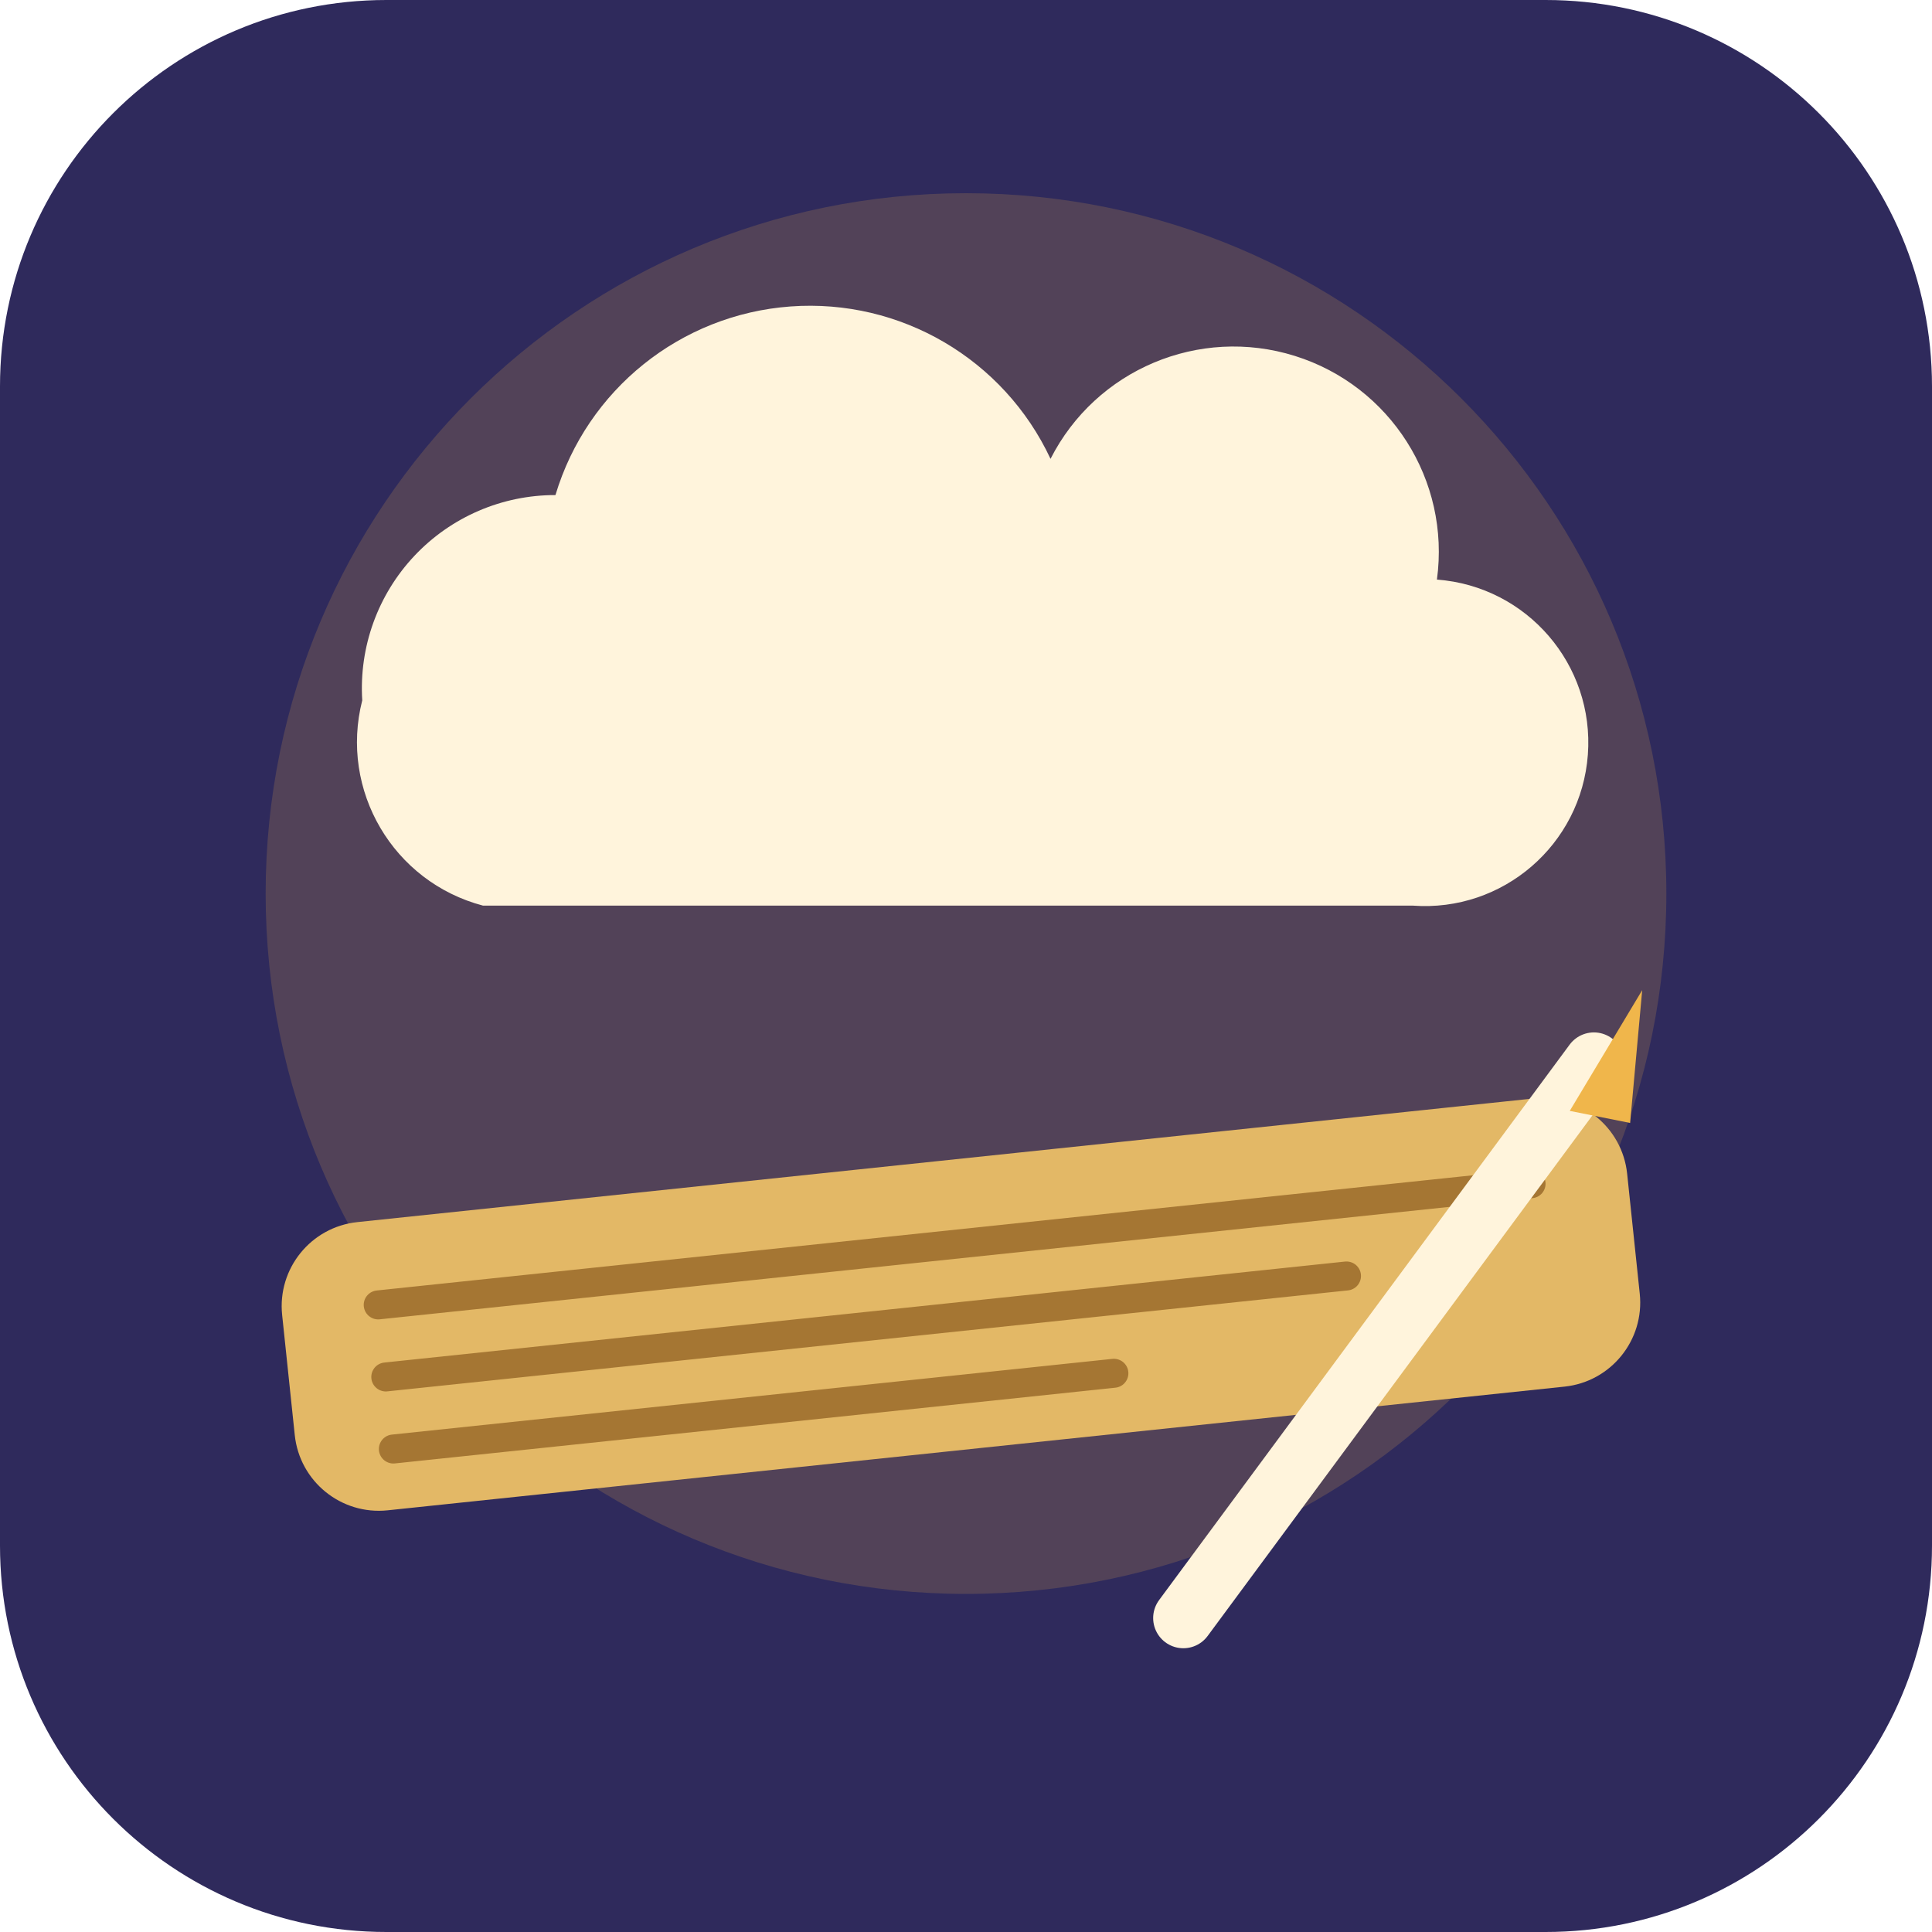
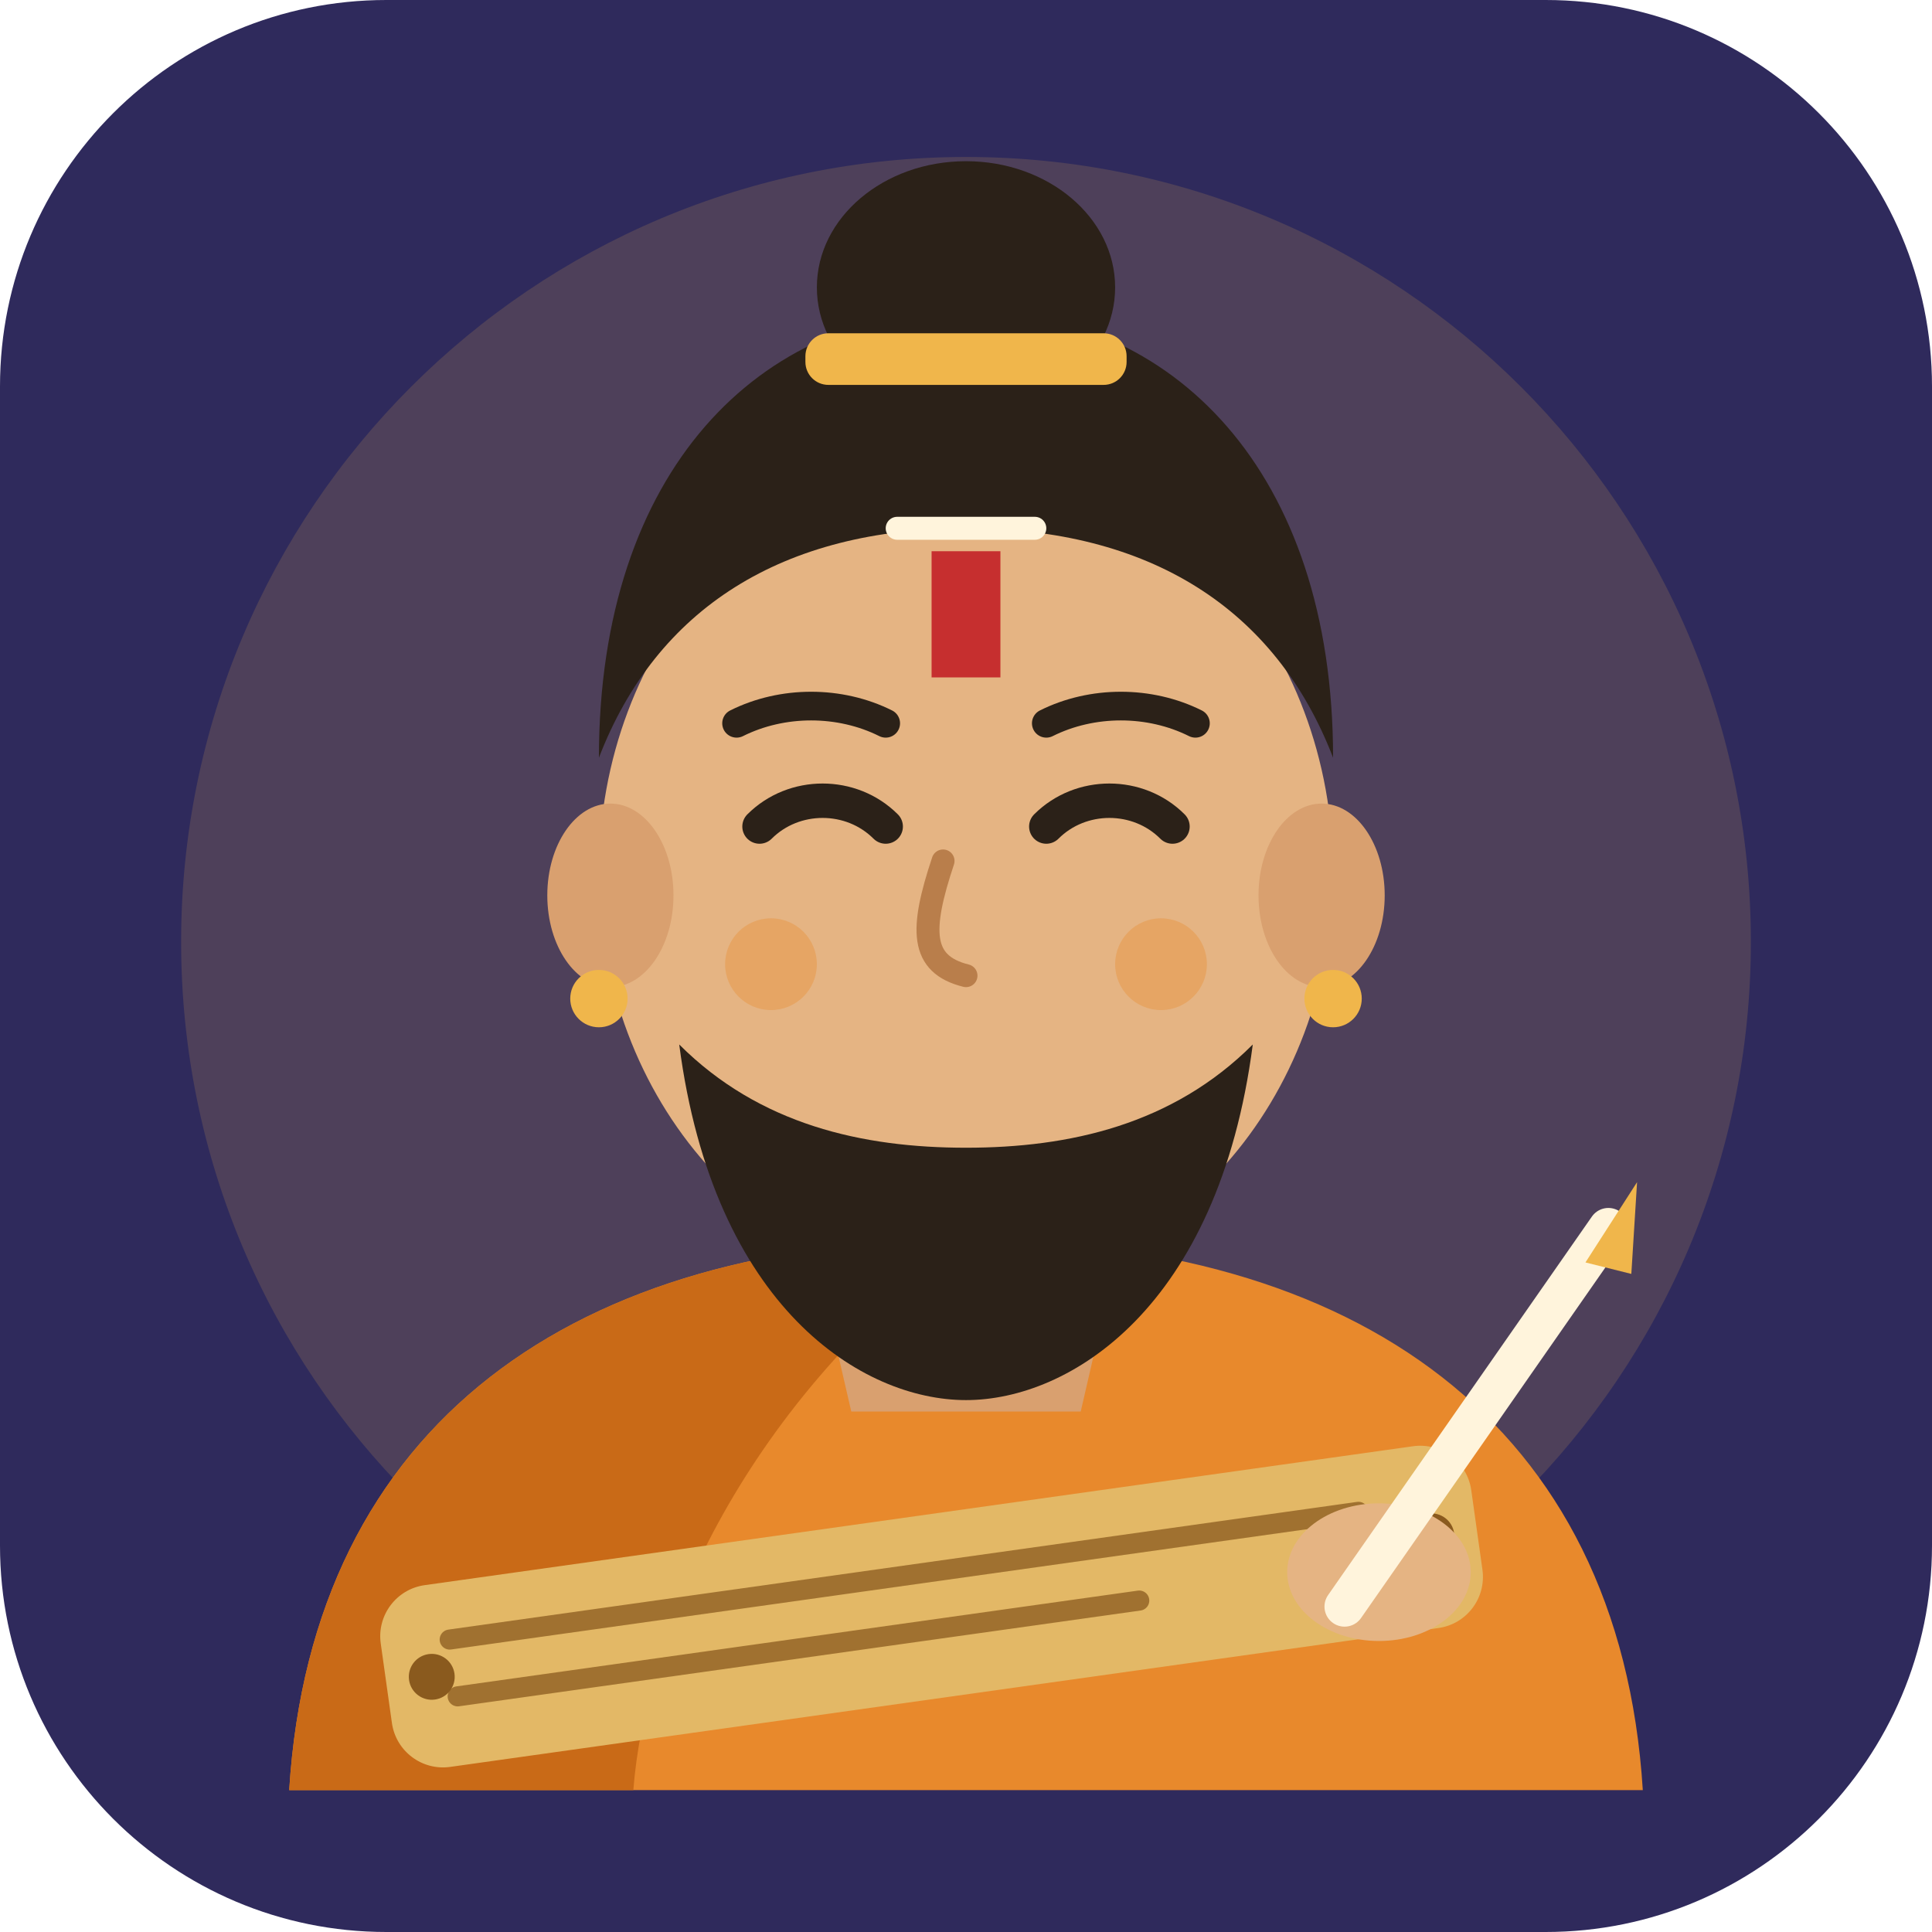
- <svg xmlns="http://www.w3.org/2000/svg" viewBox="0 0 160 160">
-   <rect width="160" height="160" rx="32" fill="#2f2a5c" />
-   <circle cx="80" cy="74" r="58" fill="#f0b64b" fill-opacity=".18" />
-   <path d="M30 58a16 16 0 0 1 16-17 22 22 0 0 1 41-3 17 17 0 0 1 32 10 13 13 0 0 1-2 27H40a14 14 0 0 1-10-17Z" fill="#fff4dc" />
-   <g transform="rotate(-6 80 112)">
-     <rect x="24" y="96" width="112" height="24" rx="7" fill="#e3b866" />
-     <path d="M32 103h96M32 109h80M32 115h60" stroke="#8a5a1e" stroke-width="2.4" stroke-linecap="round" opacity=".7" />
+ <svg xmlns="http://www.w3.org/2000/svg" viewBox="-160 -160 320 320">
+   <rect x="-160" y="-160" width="320" height="320" rx="64" fill="#2f2a5c" />
+   <circle cx="0" cy="-4" r="130" fill="#f0b64b" fill-opacity=".16" />
+   <g transform="translate(0 -6) scale(.95)">
+     <g id="poet">
+       <path d="M-118 150c4-64 50-96 118-96s114 32 118 96Z" fill="#e8892c" />
+       <path d="M-118 150c4-64 50-96 118-96 -40 30-56 70-58 96Z" fill="#c96a17" />
+       <path d="M-26 58h52l-6 26h-40Z" fill="#d9a06f" />
+       <ellipse cx="0" cy="-10" rx="64" ry="72" fill="#e5b483" />
+       <ellipse cx="-62" cy="-6" rx="11" ry="16" fill="#d9a06f" />
+       <ellipse cx="62" cy="-6" rx="11" ry="16" fill="#d9a06f" />
+       <circle cx="-64" cy="12" r="5" fill="#f0b64b" />
+       <circle cx="64" cy="12" r="5" fill="#f0b64b" />
+       <path d="M-64 -30c0-50 28-78 64-78s64 28 64 78c-10-26-32-40-64-40s-54 14-64 40Z" fill="#2b2118" />
+       <ellipse cx="0" cy="-112" rx="26" ry="22" fill="#2b2118" />
+       <rect x="-28" y="-104" width="56" height="9" rx="4" fill="#f0b64b" />
+       <path d="M-6 -66h12v22h-12Z" fill="#c62f2f" />
+       <path d="M-12 -70h24" stroke="#fff4dc" stroke-width="4" stroke-linecap="round" />
+       <path d="M-36 -18c6-6 16-6 22 0M14 -18c6-6 16-6 22 0" stroke="#2b2118" stroke-width="6" fill="none" stroke-linecap="round" />
+       <path d="M-40 -36c8-4 18-4 26 0M14 -36c8-4 18-4 26 0" stroke="#2b2118" stroke-width="5" fill="none" stroke-linecap="round" />
+       <path d="M-4 -12c-4 12-4 18 4 20" stroke="#b97e4b" stroke-width="4" fill="none" stroke-linecap="round" />
+       <path d="M-50 20c6 46 32 62 50 62s44-16 50-62c-14 14-32 18-50 18s-36-4-50-18Z" fill="#2b2118" />
+       <path d="M-18 26c10 8 26 8 36 0" stroke="#e5b483" stroke-width="5" fill="none" stroke-linecap="round" />
+       <circle cx="-34" cy="6" r="8" fill="#e8892c" fill-opacity=".35" />
+       <circle cx="34" cy="6" r="8" fill="#e8892c" fill-opacity=".35" />
+       <g transform="translate(-6 118) rotate(-8)">
+         <rect x="-96" y="-16" width="192" height="32" rx="9" fill="#e3b866" />
+         <path d="M-84 -6h160M-84 4h120" stroke="#8a5a1e" stroke-width="3.5" stroke-linecap="round" opacity=".75" />
+         <circle cx="-88" cy="0" r="4" fill="#8a5a1e" />
+         <circle cx="88" cy="0" r="4" fill="#8a5a1e" />
+       </g>
+       <ellipse cx="72" cy="112" rx="16" ry="12" fill="#e5b483" />
+       <path d="M66 118 112 52" stroke="#fff4dc" stroke-width="7" stroke-linecap="round" />
+       <path d="M108 58l9-14-1 16Z" fill="#f0b64b" />
+     </g>
  </g>
-   <path d="M98 134 132 88" stroke="#fff4dc" stroke-width="5" stroke-linecap="round" />
-   <path d="M130 92l6-10-1 11Z" fill="#f0b64b" />
</svg>
